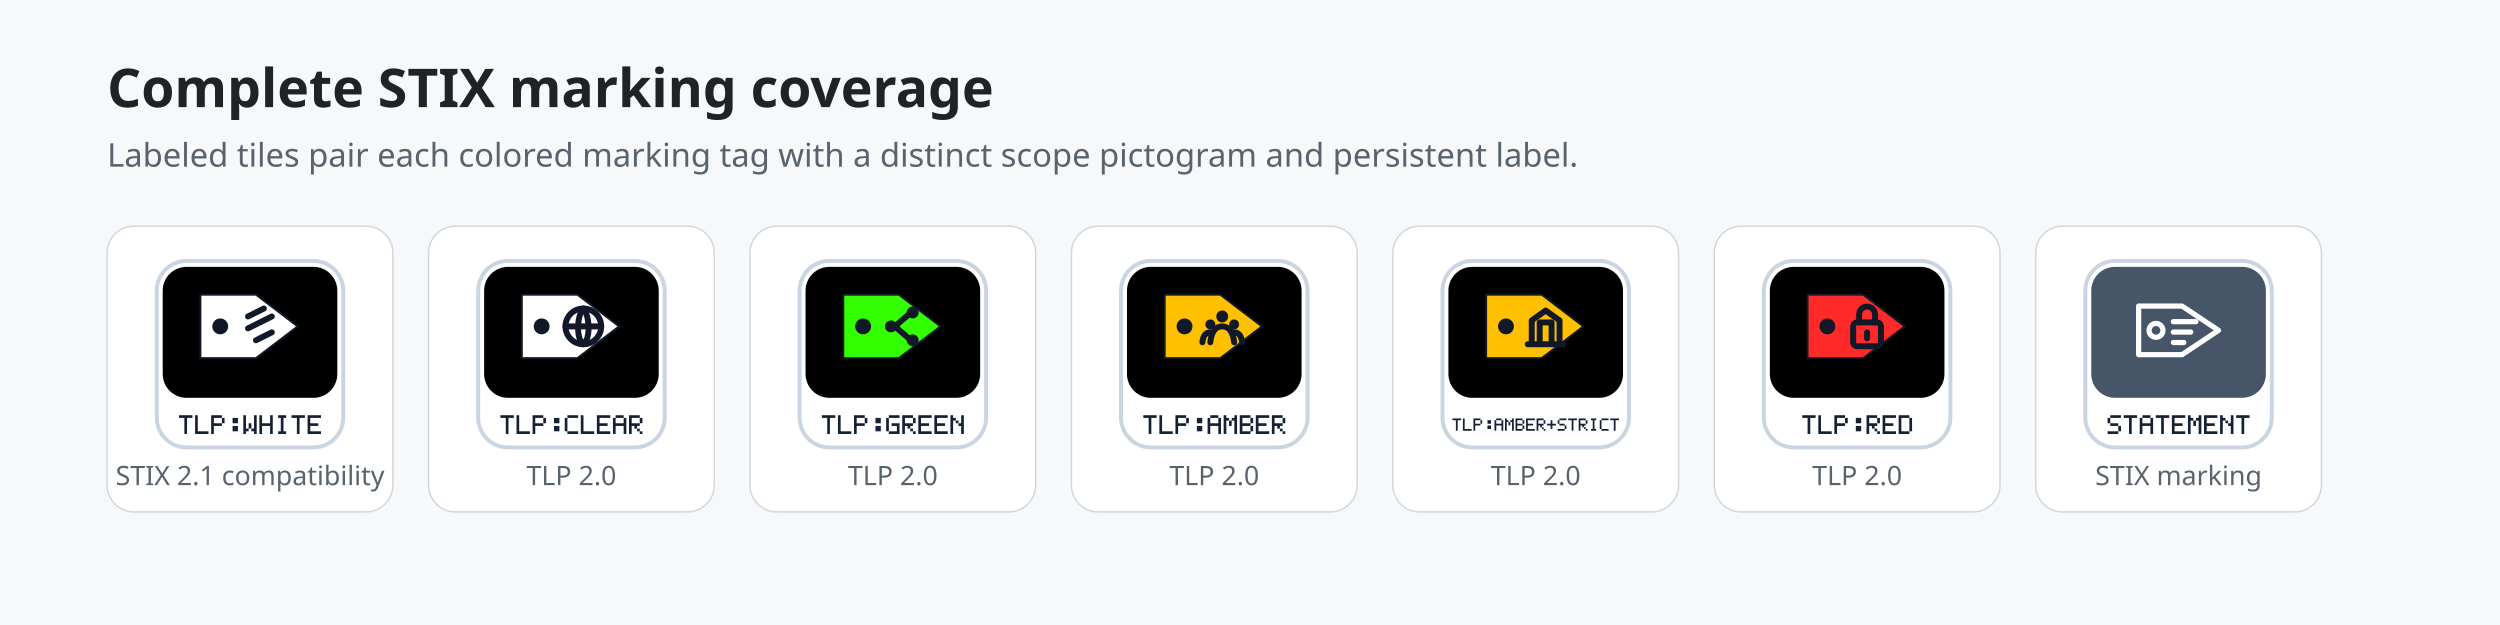
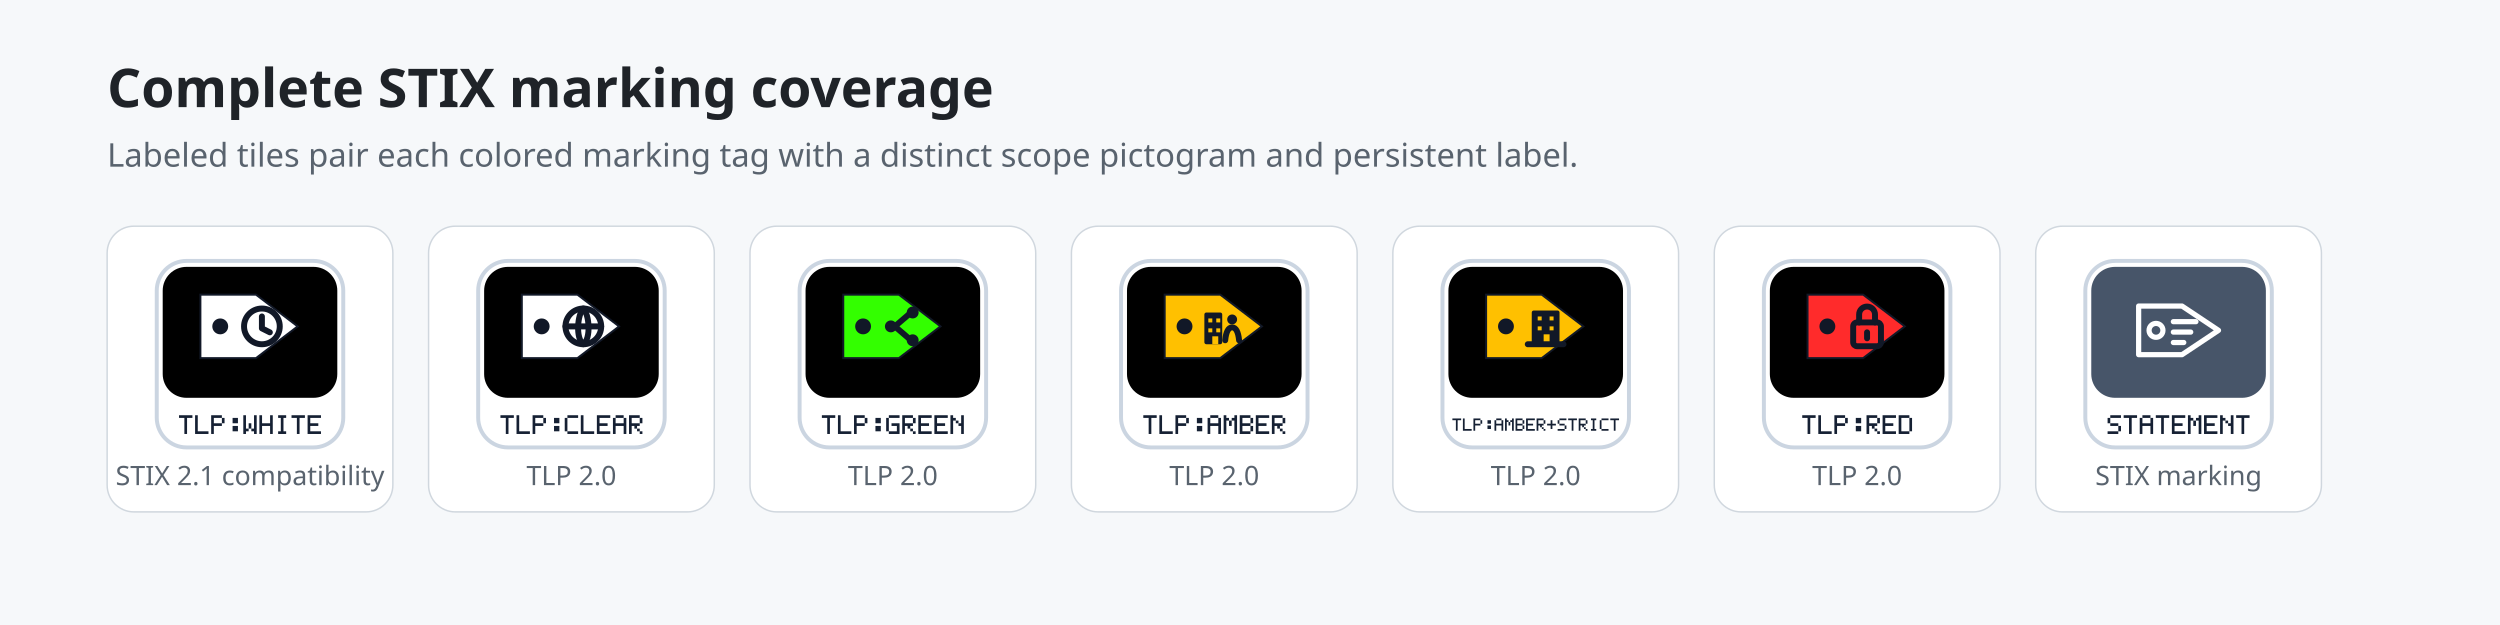
<svg xmlns="http://www.w3.org/2000/svg" width="1680" height="420" viewBox="0 0 1680 420">
  <rect width="1680" height="420" fill="#f6f8fa" />
  <text x="72" y="72" fill="#1f2328" font-family="system-ui, sans-serif" font-size="36" font-weight="700">
    Complete STIX marking coverage
  </text>
  <text x="72" y="112" fill="#59636e" font-family="system-ui, sans-serif" font-size="22">
    Labeled tiles pair each colored marking tag with a distinct scope pictogram and persistent label.
  </text>
  <g transform="translate(72 152)">
    <g transform="translate(0 0)">
      <rect width="192" height="192" rx="18" fill="#fff" stroke="#d0d7de" />
      <svg x="32" y="22" width="128" height="128" viewBox="0 0 96 96">
        <rect x="1" y="1" width="94" height="94" rx="15" fill="#FFFFFF" stroke="#CBD5E1" stroke-width="2" />
        <rect x="4" y="4" width="88" height="66" rx="12" fill="#000000" />
        <g transform="translate(16 2)">
          <path d="M7 16h28l21 16-21 16H7z" fill="#FFFFFF" stroke="#111827" />
          <circle cx="17" cy="32" r="4" fill="#111827" stroke="none" />
          <g fill="none" stroke="#111827" stroke-width="3" stroke-linecap="round" stroke-linejoin="round">
-             <path d="m31 27 8-4M31 33l12-6M35 39l8-4" />
+             <circle cx="38" cy="32" r="9" />
+             <path d="M38 27v6l4 2" />
          </g>
        </g>
        <path data-label="TLP:WHITE" fill="#152033" stroke="none" d="M12.225 78.775h1.350v1.350h-1.350zM13.575 78.775h1.350v1.350h-1.350zM14.925 78.775h1.350v1.350h-1.350zM16.275 78.775h1.350v1.350h-1.350zM17.625 78.775h1.350v1.350h-1.350zM14.925 80.125h1.350v1.350h-1.350zM14.925 81.475h1.350v1.350h-1.350zM14.925 82.825h1.350v1.350h-1.350zM14.925 84.175h1.350v1.350h-1.350zM14.925 85.525h1.350v1.350h-1.350zM14.925 86.875h1.350v1.350h-1.350zM20.325 78.775h1.350v1.350h-1.350zM20.325 80.125h1.350v1.350h-1.350zM20.325 81.475h1.350v1.350h-1.350zM20.325 82.825h1.350v1.350h-1.350zM20.325 84.175h1.350v1.350h-1.350zM20.325 85.525h1.350v1.350h-1.350zM20.325 86.875h1.350v1.350h-1.350zM21.675 86.875h1.350v1.350h-1.350zM23.025 86.875h1.350v1.350h-1.350zM24.375 86.875h1.350v1.350h-1.350zM25.725 86.875h1.350v1.350h-1.350zM28.425 78.775h1.350v1.350h-1.350zM29.775 78.775h1.350v1.350h-1.350zM31.125 78.775h1.350v1.350h-1.350zM32.475 78.775h1.350v1.350h-1.350zM28.425 80.125h1.350v1.350h-1.350zM33.825 80.125h1.350v1.350h-1.350zM28.425 81.475h1.350v1.350h-1.350zM33.825 81.475h1.350v1.350h-1.350zM28.425 82.825h1.350v1.350h-1.350zM29.775 82.825h1.350v1.350h-1.350zM31.125 82.825h1.350v1.350h-1.350zM32.475 82.825h1.350v1.350h-1.350zM28.425 84.175h1.350v1.350h-1.350zM28.425 85.525h1.350v1.350h-1.350zM28.425 86.875h1.350v1.350h-1.350zM39.225 80.125h1.350v1.350h-1.350zM40.575 80.125h1.350v1.350h-1.350zM39.225 81.475h1.350v1.350h-1.350zM40.575 81.475h1.350v1.350h-1.350zM39.225 84.175h1.350v1.350h-1.350zM40.575 84.175h1.350v1.350h-1.350zM39.225 85.525h1.350v1.350h-1.350zM40.575 85.525h1.350v1.350h-1.350zM44.625 78.775h1.350v1.350h-1.350zM50.025 78.775h1.350v1.350h-1.350zM44.625 80.125h1.350v1.350h-1.350zM50.025 80.125h1.350v1.350h-1.350zM44.625 81.475h1.350v1.350h-1.350zM50.025 81.475h1.350v1.350h-1.350zM44.625 82.825h1.350v1.350h-1.350zM47.325 82.825h1.350v1.350h-1.350zM50.025 82.825h1.350v1.350h-1.350zM44.625 84.175h1.350v1.350h-1.350zM47.325 84.175h1.350v1.350h-1.350zM50.025 84.175h1.350v1.350h-1.350zM44.625 85.525h1.350v1.350h-1.350zM45.975 85.525h1.350v1.350h-1.350zM48.675 85.525h1.350v1.350h-1.350zM50.025 85.525h1.350v1.350h-1.350zM44.625 86.875h1.350v1.350h-1.350zM50.025 86.875h1.350v1.350h-1.350zM52.725 78.775h1.350v1.350h-1.350zM58.125 78.775h1.350v1.350h-1.350zM52.725 80.125h1.350v1.350h-1.350zM58.125 80.125h1.350v1.350h-1.350zM52.725 81.475h1.350v1.350h-1.350zM58.125 81.475h1.350v1.350h-1.350zM52.725 82.825h1.350v1.350h-1.350zM54.075 82.825h1.350v1.350h-1.350zM55.425 82.825h1.350v1.350h-1.350zM56.775 82.825h1.350v1.350h-1.350zM58.125 82.825h1.350v1.350h-1.350zM52.725 84.175h1.350v1.350h-1.350zM58.125 84.175h1.350v1.350h-1.350zM52.725 85.525h1.350v1.350h-1.350zM58.125 85.525h1.350v1.350h-1.350zM52.725 86.875h1.350v1.350h-1.350zM58.125 86.875h1.350v1.350h-1.350zM62.175 78.775h1.350v1.350h-1.350zM63.525 78.775h1.350v1.350h-1.350zM64.875 78.775h1.350v1.350h-1.350zM63.525 80.125h1.350v1.350h-1.350zM63.525 81.475h1.350v1.350h-1.350zM63.525 82.825h1.350v1.350h-1.350zM63.525 84.175h1.350v1.350h-1.350zM63.525 85.525h1.350v1.350h-1.350zM62.175 86.875h1.350v1.350h-1.350zM63.525 86.875h1.350v1.350h-1.350zM64.875 86.875h1.350v1.350h-1.350zM68.925 78.775h1.350v1.350h-1.350zM70.275 78.775h1.350v1.350h-1.350zM71.625 78.775h1.350v1.350h-1.350zM72.975 78.775h1.350v1.350h-1.350zM74.325 78.775h1.350v1.350h-1.350zM71.625 80.125h1.350v1.350h-1.350zM71.625 81.475h1.350v1.350h-1.350zM71.625 82.825h1.350v1.350h-1.350zM71.625 84.175h1.350v1.350h-1.350zM71.625 85.525h1.350v1.350h-1.350zM71.625 86.875h1.350v1.350h-1.350zM77.025 78.775h1.350v1.350h-1.350zM78.375 78.775h1.350v1.350h-1.350zM79.725 78.775h1.350v1.350h-1.350zM81.075 78.775h1.350v1.350h-1.350zM82.425 78.775h1.350v1.350h-1.350zM77.025 80.125h1.350v1.350h-1.350zM77.025 81.475h1.350v1.350h-1.350zM77.025 82.825h1.350v1.350h-1.350zM78.375 82.825h1.350v1.350h-1.350zM79.725 82.825h1.350v1.350h-1.350zM81.075 82.825h1.350v1.350h-1.350zM77.025 84.175h1.350v1.350h-1.350zM77.025 85.525h1.350v1.350h-1.350zM77.025 86.875h1.350v1.350h-1.350zM78.375 86.875h1.350v1.350h-1.350zM79.725 86.875h1.350v1.350h-1.350zM81.075 86.875h1.350v1.350h-1.350zM82.425 86.875h1.350v1.350h-1.350z" />
      </svg>
      <text x="96" y="174" text-anchor="middle" fill="#59636e" font-family="system-ui, sans-serif" font-size="18">STIX 2.1 compatibility</text>
    </g>
    <g transform="translate(216 0)">
      <rect width="192" height="192" rx="18" fill="#fff" stroke="#d0d7de" />
      <svg x="32" y="22" width="128" height="128" viewBox="0 0 96 96">
        <rect x="1" y="1" width="94" height="94" rx="15" fill="#FFFFFF" stroke="#CBD5E1" stroke-width="2" />
        <rect x="4" y="4" width="88" height="66" rx="12" fill="#000000" />
        <g transform="translate(16 2)">
          <path d="M7 16h28l21 16-21 16H7z" fill="#FFFFFF" stroke="#111827" />
          <circle cx="17" cy="32" r="4" fill="#111827" stroke="none" />
          <g fill="none" stroke="#111827" stroke-width="3" stroke-linecap="round" stroke-linejoin="round">
            <circle cx="38" cy="32" r="9" />
            <path d="M29 32h18M38 23c3 3 4 15 0 18M38 23c-3 3-4 15 0 18" />
          </g>
        </g>
        <path data-label="TLP:CLEAR" fill="#152033" stroke="none" d="M12.225 78.775h1.350v1.350h-1.350zM13.575 78.775h1.350v1.350h-1.350zM14.925 78.775h1.350v1.350h-1.350zM16.275 78.775h1.350v1.350h-1.350zM17.625 78.775h1.350v1.350h-1.350zM14.925 80.125h1.350v1.350h-1.350zM14.925 81.475h1.350v1.350h-1.350zM14.925 82.825h1.350v1.350h-1.350zM14.925 84.175h1.350v1.350h-1.350zM14.925 85.525h1.350v1.350h-1.350zM14.925 86.875h1.350v1.350h-1.350zM20.325 78.775h1.350v1.350h-1.350zM20.325 80.125h1.350v1.350h-1.350zM20.325 81.475h1.350v1.350h-1.350zM20.325 82.825h1.350v1.350h-1.350zM20.325 84.175h1.350v1.350h-1.350zM20.325 85.525h1.350v1.350h-1.350zM20.325 86.875h1.350v1.350h-1.350zM21.675 86.875h1.350v1.350h-1.350zM23.025 86.875h1.350v1.350h-1.350zM24.375 86.875h1.350v1.350h-1.350zM25.725 86.875h1.350v1.350h-1.350zM28.425 78.775h1.350v1.350h-1.350zM29.775 78.775h1.350v1.350h-1.350zM31.125 78.775h1.350v1.350h-1.350zM32.475 78.775h1.350v1.350h-1.350zM28.425 80.125h1.350v1.350h-1.350zM33.825 80.125h1.350v1.350h-1.350zM28.425 81.475h1.350v1.350h-1.350zM33.825 81.475h1.350v1.350h-1.350zM28.425 82.825h1.350v1.350h-1.350zM29.775 82.825h1.350v1.350h-1.350zM31.125 82.825h1.350v1.350h-1.350zM32.475 82.825h1.350v1.350h-1.350zM28.425 84.175h1.350v1.350h-1.350zM28.425 85.525h1.350v1.350h-1.350zM28.425 86.875h1.350v1.350h-1.350zM39.225 80.125h1.350v1.350h-1.350zM40.575 80.125h1.350v1.350h-1.350zM39.225 81.475h1.350v1.350h-1.350zM40.575 81.475h1.350v1.350h-1.350zM39.225 84.175h1.350v1.350h-1.350zM40.575 84.175h1.350v1.350h-1.350zM39.225 85.525h1.350v1.350h-1.350zM40.575 85.525h1.350v1.350h-1.350zM45.975 78.775h1.350v1.350h-1.350zM47.325 78.775h1.350v1.350h-1.350zM48.675 78.775h1.350v1.350h-1.350zM50.025 78.775h1.350v1.350h-1.350zM44.625 80.125h1.350v1.350h-1.350zM44.625 81.475h1.350v1.350h-1.350zM44.625 82.825h1.350v1.350h-1.350zM44.625 84.175h1.350v1.350h-1.350zM44.625 85.525h1.350v1.350h-1.350zM45.975 86.875h1.350v1.350h-1.350zM47.325 86.875h1.350v1.350h-1.350zM48.675 86.875h1.350v1.350h-1.350zM50.025 86.875h1.350v1.350h-1.350zM52.725 78.775h1.350v1.350h-1.350zM52.725 80.125h1.350v1.350h-1.350zM52.725 81.475h1.350v1.350h-1.350zM52.725 82.825h1.350v1.350h-1.350zM52.725 84.175h1.350v1.350h-1.350zM52.725 85.525h1.350v1.350h-1.350zM52.725 86.875h1.350v1.350h-1.350zM54.075 86.875h1.350v1.350h-1.350zM55.425 86.875h1.350v1.350h-1.350zM56.775 86.875h1.350v1.350h-1.350zM58.125 86.875h1.350v1.350h-1.350zM60.825 78.775h1.350v1.350h-1.350zM62.175 78.775h1.350v1.350h-1.350zM63.525 78.775h1.350v1.350h-1.350zM64.875 78.775h1.350v1.350h-1.350zM66.225 78.775h1.350v1.350h-1.350zM60.825 80.125h1.350v1.350h-1.350zM60.825 81.475h1.350v1.350h-1.350zM60.825 82.825h1.350v1.350h-1.350zM62.175 82.825h1.350v1.350h-1.350zM63.525 82.825h1.350v1.350h-1.350zM64.875 82.825h1.350v1.350h-1.350zM60.825 84.175h1.350v1.350h-1.350zM60.825 85.525h1.350v1.350h-1.350zM60.825 86.875h1.350v1.350h-1.350zM62.175 86.875h1.350v1.350h-1.350zM63.525 86.875h1.350v1.350h-1.350zM64.875 86.875h1.350v1.350h-1.350zM66.225 86.875h1.350v1.350h-1.350zM70.275 78.775h1.350v1.350h-1.350zM71.625 78.775h1.350v1.350h-1.350zM72.975 78.775h1.350v1.350h-1.350zM68.925 80.125h1.350v1.350h-1.350zM74.325 80.125h1.350v1.350h-1.350zM68.925 81.475h1.350v1.350h-1.350zM74.325 81.475h1.350v1.350h-1.350zM68.925 82.825h1.350v1.350h-1.350zM70.275 82.825h1.350v1.350h-1.350zM71.625 82.825h1.350v1.350h-1.350zM72.975 82.825h1.350v1.350h-1.350zM74.325 82.825h1.350v1.350h-1.350zM68.925 84.175h1.350v1.350h-1.350zM74.325 84.175h1.350v1.350h-1.350zM68.925 85.525h1.350v1.350h-1.350zM74.325 85.525h1.350v1.350h-1.350zM68.925 86.875h1.350v1.350h-1.350zM74.325 86.875h1.350v1.350h-1.350zM77.025 78.775h1.350v1.350h-1.350zM78.375 78.775h1.350v1.350h-1.350zM79.725 78.775h1.350v1.350h-1.350zM81.075 78.775h1.350v1.350h-1.350zM77.025 80.125h1.350v1.350h-1.350zM82.425 80.125h1.350v1.350h-1.350zM77.025 81.475h1.350v1.350h-1.350zM82.425 81.475h1.350v1.350h-1.350zM77.025 82.825h1.350v1.350h-1.350zM78.375 82.825h1.350v1.350h-1.350zM79.725 82.825h1.350v1.350h-1.350zM81.075 82.825h1.350v1.350h-1.350zM77.025 84.175h1.350v1.350h-1.350zM79.725 84.175h1.350v1.350h-1.350zM77.025 85.525h1.350v1.350h-1.350zM81.075 85.525h1.350v1.350h-1.350zM77.025 86.875h1.350v1.350h-1.350zM82.425 86.875h1.350v1.350h-1.350z" />
      </svg>
      <text x="96" y="174" text-anchor="middle" fill="#59636e" font-family="system-ui, sans-serif" font-size="18">TLP 2.0</text>
    </g>
    <g transform="translate(432 0)">
      <rect width="192" height="192" rx="18" fill="#fff" stroke="#d0d7de" />
      <svg x="32" y="22" width="128" height="128" viewBox="0 0 96 96">
        <rect x="1" y="1" width="94" height="94" rx="15" fill="#FFFFFF" stroke="#CBD5E1" stroke-width="2" />
        <rect x="4" y="4" width="88" height="66" rx="12" fill="#000000" />
        <g transform="translate(16 2)">
          <path d="M7 16h28l21 16-21 16H7z" fill="#33FF00" stroke="#111827" />
          <circle cx="17" cy="32" r="4" fill="#111827" stroke="none" />
          <g fill="none" stroke="#111827" stroke-width="3" stroke-linecap="round" stroke-linejoin="round">
            <path d="m33 32 7-6M33 32l7 6" />
            <circle cx="31" cy="32" r="3" fill="#111827" stroke="none" />
            <circle cx="42" cy="25" r="3" fill="#111827" stroke="none" />
            <circle cx="42" cy="39" r="3" fill="#111827" stroke="none" />
          </g>
        </g>
        <path data-label="TLP:GREEN" fill="#152033" stroke="none" d="M12.225 78.775h1.350v1.350h-1.350zM13.575 78.775h1.350v1.350h-1.350zM14.925 78.775h1.350v1.350h-1.350zM16.275 78.775h1.350v1.350h-1.350zM17.625 78.775h1.350v1.350h-1.350zM14.925 80.125h1.350v1.350h-1.350zM14.925 81.475h1.350v1.350h-1.350zM14.925 82.825h1.350v1.350h-1.350zM14.925 84.175h1.350v1.350h-1.350zM14.925 85.525h1.350v1.350h-1.350zM14.925 86.875h1.350v1.350h-1.350zM20.325 78.775h1.350v1.350h-1.350zM20.325 80.125h1.350v1.350h-1.350zM20.325 81.475h1.350v1.350h-1.350zM20.325 82.825h1.350v1.350h-1.350zM20.325 84.175h1.350v1.350h-1.350zM20.325 85.525h1.350v1.350h-1.350zM20.325 86.875h1.350v1.350h-1.350zM21.675 86.875h1.350v1.350h-1.350zM23.025 86.875h1.350v1.350h-1.350zM24.375 86.875h1.350v1.350h-1.350zM25.725 86.875h1.350v1.350h-1.350zM28.425 78.775h1.350v1.350h-1.350zM29.775 78.775h1.350v1.350h-1.350zM31.125 78.775h1.350v1.350h-1.350zM32.475 78.775h1.350v1.350h-1.350zM28.425 80.125h1.350v1.350h-1.350zM33.825 80.125h1.350v1.350h-1.350zM28.425 81.475h1.350v1.350h-1.350zM33.825 81.475h1.350v1.350h-1.350zM28.425 82.825h1.350v1.350h-1.350zM29.775 82.825h1.350v1.350h-1.350zM31.125 82.825h1.350v1.350h-1.350zM32.475 82.825h1.350v1.350h-1.350zM28.425 84.175h1.350v1.350h-1.350zM28.425 85.525h1.350v1.350h-1.350zM28.425 86.875h1.350v1.350h-1.350zM39.225 80.125h1.350v1.350h-1.350zM40.575 80.125h1.350v1.350h-1.350zM39.225 81.475h1.350v1.350h-1.350zM40.575 81.475h1.350v1.350h-1.350zM39.225 84.175h1.350v1.350h-1.350zM40.575 84.175h1.350v1.350h-1.350zM39.225 85.525h1.350v1.350h-1.350zM40.575 85.525h1.350v1.350h-1.350zM45.975 78.775h1.350v1.350h-1.350zM47.325 78.775h1.350v1.350h-1.350zM48.675 78.775h1.350v1.350h-1.350zM50.025 78.775h1.350v1.350h-1.350zM44.625 80.125h1.350v1.350h-1.350zM44.625 81.475h1.350v1.350h-1.350zM44.625 82.825h1.350v1.350h-1.350zM47.325 82.825h1.350v1.350h-1.350zM48.675 82.825h1.350v1.350h-1.350zM50.025 82.825h1.350v1.350h-1.350zM44.625 84.175h1.350v1.350h-1.350zM50.025 84.175h1.350v1.350h-1.350zM44.625 85.525h1.350v1.350h-1.350zM50.025 85.525h1.350v1.350h-1.350zM45.975 86.875h1.350v1.350h-1.350zM47.325 86.875h1.350v1.350h-1.350zM48.675 86.875h1.350v1.350h-1.350zM50.025 86.875h1.350v1.350h-1.350zM52.725 78.775h1.350v1.350h-1.350zM54.075 78.775h1.350v1.350h-1.350zM55.425 78.775h1.350v1.350h-1.350zM56.775 78.775h1.350v1.350h-1.350zM52.725 80.125h1.350v1.350h-1.350zM58.125 80.125h1.350v1.350h-1.350zM52.725 81.475h1.350v1.350h-1.350zM58.125 81.475h1.350v1.350h-1.350zM52.725 82.825h1.350v1.350h-1.350zM54.075 82.825h1.350v1.350h-1.350zM55.425 82.825h1.350v1.350h-1.350zM56.775 82.825h1.350v1.350h-1.350zM52.725 84.175h1.350v1.350h-1.350zM55.425 84.175h1.350v1.350h-1.350zM52.725 85.525h1.350v1.350h-1.350zM56.775 85.525h1.350v1.350h-1.350zM52.725 86.875h1.350v1.350h-1.350zM58.125 86.875h1.350v1.350h-1.350zM60.825 78.775h1.350v1.350h-1.350zM62.175 78.775h1.350v1.350h-1.350zM63.525 78.775h1.350v1.350h-1.350zM64.875 78.775h1.350v1.350h-1.350zM66.225 78.775h1.350v1.350h-1.350zM60.825 80.125h1.350v1.350h-1.350zM60.825 81.475h1.350v1.350h-1.350zM60.825 82.825h1.350v1.350h-1.350zM62.175 82.825h1.350v1.350h-1.350zM63.525 82.825h1.350v1.350h-1.350zM64.875 82.825h1.350v1.350h-1.350zM60.825 84.175h1.350v1.350h-1.350zM60.825 85.525h1.350v1.350h-1.350zM60.825 86.875h1.350v1.350h-1.350zM62.175 86.875h1.350v1.350h-1.350zM63.525 86.875h1.350v1.350h-1.350zM64.875 86.875h1.350v1.350h-1.350zM66.225 86.875h1.350v1.350h-1.350zM68.925 78.775h1.350v1.350h-1.350zM70.275 78.775h1.350v1.350h-1.350zM71.625 78.775h1.350v1.350h-1.350zM72.975 78.775h1.350v1.350h-1.350zM74.325 78.775h1.350v1.350h-1.350zM68.925 80.125h1.350v1.350h-1.350zM68.925 81.475h1.350v1.350h-1.350zM68.925 82.825h1.350v1.350h-1.350zM70.275 82.825h1.350v1.350h-1.350zM71.625 82.825h1.350v1.350h-1.350zM72.975 82.825h1.350v1.350h-1.350zM68.925 84.175h1.350v1.350h-1.350zM68.925 85.525h1.350v1.350h-1.350zM68.925 86.875h1.350v1.350h-1.350zM70.275 86.875h1.350v1.350h-1.350zM71.625 86.875h1.350v1.350h-1.350zM72.975 86.875h1.350v1.350h-1.350zM74.325 86.875h1.350v1.350h-1.350zM77.025 78.775h1.350v1.350h-1.350zM82.425 78.775h1.350v1.350h-1.350zM77.025 80.125h1.350v1.350h-1.350zM78.375 80.125h1.350v1.350h-1.350zM82.425 80.125h1.350v1.350h-1.350zM77.025 81.475h1.350v1.350h-1.350zM79.725 81.475h1.350v1.350h-1.350zM82.425 81.475h1.350v1.350h-1.350zM77.025 82.825h1.350v1.350h-1.350zM81.075 82.825h1.350v1.350h-1.350zM82.425 82.825h1.350v1.350h-1.350zM77.025 84.175h1.350v1.350h-1.350zM82.425 84.175h1.350v1.350h-1.350zM77.025 85.525h1.350v1.350h-1.350zM82.425 85.525h1.350v1.350h-1.350zM77.025 86.875h1.350v1.350h-1.350zM82.425 86.875h1.350v1.350h-1.350z" />
      </svg>
      <text x="96" y="174" text-anchor="middle" fill="#59636e" font-family="system-ui, sans-serif" font-size="18">TLP 2.0</text>
    </g>
    <g transform="translate(648 0)">
      <rect width="192" height="192" rx="18" fill="#fff" stroke="#d0d7de" />
      <svg x="32" y="22" width="128" height="128" viewBox="0 0 96 96">
        <rect x="1" y="1" width="94" height="94" rx="15" fill="#FFFFFF" stroke="#CBD5E1" stroke-width="2" />
        <rect x="4" y="4" width="88" height="66" rx="12" fill="#000000" />
        <g transform="translate(16 2)">
          <path d="M7 16h28l21 16-21 16H7z" fill="#FFC000" stroke="#111827" />
          <circle cx="17" cy="32" r="4" fill="#111827" stroke="none" />
          <g fill="none" stroke="#111827" stroke-width="3" stroke-linecap="round" stroke-linejoin="round">
-             <circle cx="36" cy="27" r="3" fill="#111827" stroke="none" />
-             <circle cx="30" cy="31" r="2.5" fill="#111827" stroke="none" />
-             <circle cx="42" cy="31" r="2.5" fill="#111827" stroke="none" />
-             <path d="M30 40c.5-5 2.5-8 6-8s5.5 3 6 8M26 40c.3-3 1.5-5 4-5M46 40c-.3-3-1.5-5-4-5" />
+             <rect x="27" y="25" width="9" height="16" rx="1" fill="#111827" stroke="none" />
+             <rect x="29" y="28" width="2" height="2" fill="#FFC000" stroke="none" />
+             <rect x="33" y="28" width="2" height="2" fill="#FFC000" stroke="none" />
+             <rect x="29" y="33" width="2" height="2" fill="#FFC000" stroke="none" />
+             <rect x="33" y="33" width="2" height="2" fill="#FFC000" stroke="none" />
+             <rect x="31" y="37" width="3" height="4" fill="#FFC000" stroke="none" />
+             <circle cx="41" cy="28.5" r="2.5" fill="#111827" stroke="none" />
+             <path d="M37.5 39c.4-4.2 1.6-6.5 3.5-6.5s3.1 2.3 3.5 6.5" />
          </g>
        </g>
        <path data-label="TLP:AMBER" fill="#152033" stroke="none" d="M12.225 78.775h1.350v1.350h-1.350zM13.575 78.775h1.350v1.350h-1.350zM14.925 78.775h1.350v1.350h-1.350zM16.275 78.775h1.350v1.350h-1.350zM17.625 78.775h1.350v1.350h-1.350zM14.925 80.125h1.350v1.350h-1.350zM14.925 81.475h1.350v1.350h-1.350zM14.925 82.825h1.350v1.350h-1.350zM14.925 84.175h1.350v1.350h-1.350zM14.925 85.525h1.350v1.350h-1.350zM14.925 86.875h1.350v1.350h-1.350zM20.325 78.775h1.350v1.350h-1.350zM20.325 80.125h1.350v1.350h-1.350zM20.325 81.475h1.350v1.350h-1.350zM20.325 82.825h1.350v1.350h-1.350zM20.325 84.175h1.350v1.350h-1.350zM20.325 85.525h1.350v1.350h-1.350zM20.325 86.875h1.350v1.350h-1.350zM21.675 86.875h1.350v1.350h-1.350zM23.025 86.875h1.350v1.350h-1.350zM24.375 86.875h1.350v1.350h-1.350zM25.725 86.875h1.350v1.350h-1.350zM28.425 78.775h1.350v1.350h-1.350zM29.775 78.775h1.350v1.350h-1.350zM31.125 78.775h1.350v1.350h-1.350zM32.475 78.775h1.350v1.350h-1.350zM28.425 80.125h1.350v1.350h-1.350zM33.825 80.125h1.350v1.350h-1.350zM28.425 81.475h1.350v1.350h-1.350zM33.825 81.475h1.350v1.350h-1.350zM28.425 82.825h1.350v1.350h-1.350zM29.775 82.825h1.350v1.350h-1.350zM31.125 82.825h1.350v1.350h-1.350zM32.475 82.825h1.350v1.350h-1.350zM28.425 84.175h1.350v1.350h-1.350zM28.425 85.525h1.350v1.350h-1.350zM28.425 86.875h1.350v1.350h-1.350zM39.225 80.125h1.350v1.350h-1.350zM40.575 80.125h1.350v1.350h-1.350zM39.225 81.475h1.350v1.350h-1.350zM40.575 81.475h1.350v1.350h-1.350zM39.225 84.175h1.350v1.350h-1.350zM40.575 84.175h1.350v1.350h-1.350zM39.225 85.525h1.350v1.350h-1.350zM40.575 85.525h1.350v1.350h-1.350zM45.975 78.775h1.350v1.350h-1.350zM47.325 78.775h1.350v1.350h-1.350zM48.675 78.775h1.350v1.350h-1.350zM44.625 80.125h1.350v1.350h-1.350zM50.025 80.125h1.350v1.350h-1.350zM44.625 81.475h1.350v1.350h-1.350zM50.025 81.475h1.350v1.350h-1.350zM44.625 82.825h1.350v1.350h-1.350zM45.975 82.825h1.350v1.350h-1.350zM47.325 82.825h1.350v1.350h-1.350zM48.675 82.825h1.350v1.350h-1.350zM50.025 82.825h1.350v1.350h-1.350zM44.625 84.175h1.350v1.350h-1.350zM50.025 84.175h1.350v1.350h-1.350zM44.625 85.525h1.350v1.350h-1.350zM50.025 85.525h1.350v1.350h-1.350zM44.625 86.875h1.350v1.350h-1.350zM50.025 86.875h1.350v1.350h-1.350zM52.725 78.775h1.350v1.350h-1.350zM58.125 78.775h1.350v1.350h-1.350zM52.725 80.125h1.350v1.350h-1.350zM54.075 80.125h1.350v1.350h-1.350zM56.775 80.125h1.350v1.350h-1.350zM58.125 80.125h1.350v1.350h-1.350zM52.725 81.475h1.350v1.350h-1.350zM55.425 81.475h1.350v1.350h-1.350zM58.125 81.475h1.350v1.350h-1.350zM52.725 82.825h1.350v1.350h-1.350zM55.425 82.825h1.350v1.350h-1.350zM58.125 82.825h1.350v1.350h-1.350zM52.725 84.175h1.350v1.350h-1.350zM58.125 84.175h1.350v1.350h-1.350zM52.725 85.525h1.350v1.350h-1.350zM58.125 85.525h1.350v1.350h-1.350zM52.725 86.875h1.350v1.350h-1.350zM58.125 86.875h1.350v1.350h-1.350zM60.825 78.775h1.350v1.350h-1.350zM62.175 78.775h1.350v1.350h-1.350zM63.525 78.775h1.350v1.350h-1.350zM64.875 78.775h1.350v1.350h-1.350zM60.825 80.125h1.350v1.350h-1.350zM66.225 80.125h1.350v1.350h-1.350zM60.825 81.475h1.350v1.350h-1.350zM66.225 81.475h1.350v1.350h-1.350zM60.825 82.825h1.350v1.350h-1.350zM62.175 82.825h1.350v1.350h-1.350zM63.525 82.825h1.350v1.350h-1.350zM64.875 82.825h1.350v1.350h-1.350zM60.825 84.175h1.350v1.350h-1.350zM66.225 84.175h1.350v1.350h-1.350zM60.825 85.525h1.350v1.350h-1.350zM66.225 85.525h1.350v1.350h-1.350zM60.825 86.875h1.350v1.350h-1.350zM62.175 86.875h1.350v1.350h-1.350zM63.525 86.875h1.350v1.350h-1.350zM64.875 86.875h1.350v1.350h-1.350zM68.925 78.775h1.350v1.350h-1.350zM70.275 78.775h1.350v1.350h-1.350zM71.625 78.775h1.350v1.350h-1.350zM72.975 78.775h1.350v1.350h-1.350zM74.325 78.775h1.350v1.350h-1.350zM68.925 80.125h1.350v1.350h-1.350zM68.925 81.475h1.350v1.350h-1.350zM68.925 82.825h1.350v1.350h-1.350zM70.275 82.825h1.350v1.350h-1.350zM71.625 82.825h1.350v1.350h-1.350zM72.975 82.825h1.350v1.350h-1.350zM68.925 84.175h1.350v1.350h-1.350zM68.925 85.525h1.350v1.350h-1.350zM68.925 86.875h1.350v1.350h-1.350zM70.275 86.875h1.350v1.350h-1.350zM71.625 86.875h1.350v1.350h-1.350zM72.975 86.875h1.350v1.350h-1.350zM74.325 86.875h1.350v1.350h-1.350zM77.025 78.775h1.350v1.350h-1.350zM78.375 78.775h1.350v1.350h-1.350zM79.725 78.775h1.350v1.350h-1.350zM81.075 78.775h1.350v1.350h-1.350zM77.025 80.125h1.350v1.350h-1.350zM82.425 80.125h1.350v1.350h-1.350zM77.025 81.475h1.350v1.350h-1.350zM82.425 81.475h1.350v1.350h-1.350zM77.025 82.825h1.350v1.350h-1.350zM78.375 82.825h1.350v1.350h-1.350zM79.725 82.825h1.350v1.350h-1.350zM81.075 82.825h1.350v1.350h-1.350zM77.025 84.175h1.350v1.350h-1.350zM79.725 84.175h1.350v1.350h-1.350zM77.025 85.525h1.350v1.350h-1.350zM81.075 85.525h1.350v1.350h-1.350zM77.025 86.875h1.350v1.350h-1.350zM82.425 86.875h1.350v1.350h-1.350z" />
      </svg>
      <text x="96" y="174" text-anchor="middle" fill="#59636e" font-family="system-ui, sans-serif" font-size="18">TLP 2.0</text>
    </g>
    <g transform="translate(864 0)">
      <rect width="192" height="192" rx="18" fill="#fff" stroke="#d0d7de" />
      <svg x="32" y="22" width="128" height="128" viewBox="0 0 96 96">
        <rect x="1" y="1" width="94" height="94" rx="15" fill="#FFFFFF" stroke="#CBD5E1" stroke-width="2" />
        <rect x="4" y="4" width="88" height="66" rx="12" fill="#000000" />
        <g transform="translate(16 2)">
          <path d="M7 16h28l21 16-21 16H7z" fill="#FFC000" stroke="#111827" />
          <circle cx="17" cy="32" r="4" fill="#111827" stroke="none" />
          <g fill="none" stroke="#111827" stroke-width="3" stroke-linecap="round" stroke-linejoin="round">
-             <path d="M30 41V29l7-5 7 5v12M34 41V30h6v11M28 41h18" />
+             <rect x="30" y="24" width="14" height="17" rx="1" fill="#111827" stroke="none" />
+             <rect x="33" y="27" width="2" height="2" fill="#FFC000" stroke="none" />
+             <rect x="39" y="27" width="2" height="2" fill="#FFC000" stroke="none" />
+             <rect x="33" y="32" width="2" height="2" fill="#FFC000" stroke="none" />
+             <rect x="39" y="32" width="2" height="2" fill="#FFC000" stroke="none" />
+             <rect x="36" y="36" width="3" height="5" fill="#FFC000" stroke="none" />
+             <path d="M28 41h18" />
          </g>
        </g>
        <path data-label="TLP:AMBER+STRICT" fill="#152033" stroke="none" d="M6.000 80.405h0.884v0.884h-0.884zM6.884 80.405h0.884v0.884h-0.884zM7.768 80.405h0.884v0.884h-0.884zM8.653 80.405h0.884v0.884h-0.884zM9.537 80.405h0.884v0.884h-0.884zM7.768 81.289h0.884v0.884h-0.884zM7.768 82.174h0.884v0.884h-0.884zM7.768 83.058h0.884v0.884h-0.884zM7.768 83.942h0.884v0.884h-0.884zM7.768 84.826h0.884v0.884h-0.884zM7.768 85.711h0.884v0.884h-0.884zM11.305 80.405h0.884v0.884h-0.884zM11.305 81.289h0.884v0.884h-0.884zM11.305 82.174h0.884v0.884h-0.884zM11.305 83.058h0.884v0.884h-0.884zM11.305 83.942h0.884v0.884h-0.884zM11.305 84.826h0.884v0.884h-0.884zM11.305 85.711h0.884v0.884h-0.884zM12.189 85.711h0.884v0.884h-0.884zM13.074 85.711h0.884v0.884h-0.884zM13.958 85.711h0.884v0.884h-0.884zM14.842 85.711h0.884v0.884h-0.884zM16.611 80.405h0.884v0.884h-0.884zM17.495 80.405h0.884v0.884h-0.884zM18.379 80.405h0.884v0.884h-0.884zM19.263 80.405h0.884v0.884h-0.884zM16.611 81.289h0.884v0.884h-0.884zM20.147 81.289h0.884v0.884h-0.884zM16.611 82.174h0.884v0.884h-0.884zM20.147 82.174h0.884v0.884h-0.884zM16.611 83.058h0.884v0.884h-0.884zM17.495 83.058h0.884v0.884h-0.884zM18.379 83.058h0.884v0.884h-0.884zM19.263 83.058h0.884v0.884h-0.884zM16.611 83.942h0.884v0.884h-0.884zM16.611 84.826h0.884v0.884h-0.884zM16.611 85.711h0.884v0.884h-0.884zM23.684 81.289h0.884v0.884h-0.884zM24.568 81.289h0.884v0.884h-0.884zM23.684 82.174h0.884v0.884h-0.884zM24.568 82.174h0.884v0.884h-0.884zM23.684 83.942h0.884v0.884h-0.884zM24.568 83.942h0.884v0.884h-0.884zM23.684 84.826h0.884v0.884h-0.884zM24.568 84.826h0.884v0.884h-0.884zM28.105 80.405h0.884v0.884h-0.884zM28.989 80.405h0.884v0.884h-0.884zM29.874 80.405h0.884v0.884h-0.884zM27.221 81.289h0.884v0.884h-0.884zM30.758 81.289h0.884v0.884h-0.884zM27.221 82.174h0.884v0.884h-0.884zM30.758 82.174h0.884v0.884h-0.884zM27.221 83.058h0.884v0.884h-0.884zM28.105 83.058h0.884v0.884h-0.884zM28.989 83.058h0.884v0.884h-0.884zM29.874 83.058h0.884v0.884h-0.884zM30.758 83.058h0.884v0.884h-0.884zM27.221 83.942h0.884v0.884h-0.884zM30.758 83.942h0.884v0.884h-0.884zM27.221 84.826h0.884v0.884h-0.884zM30.758 84.826h0.884v0.884h-0.884zM27.221 85.711h0.884v0.884h-0.884zM30.758 85.711h0.884v0.884h-0.884zM32.526 80.405h0.884v0.884h-0.884zM36.063 80.405h0.884v0.884h-0.884zM32.526 81.289h0.884v0.884h-0.884zM33.411 81.289h0.884v0.884h-0.884zM35.179 81.289h0.884v0.884h-0.884zM36.063 81.289h0.884v0.884h-0.884zM32.526 82.174h0.884v0.884h-0.884zM34.295 82.174h0.884v0.884h-0.884zM36.063 82.174h0.884v0.884h-0.884zM32.526 83.058h0.884v0.884h-0.884zM34.295 83.058h0.884v0.884h-0.884zM36.063 83.058h0.884v0.884h-0.884zM32.526 83.942h0.884v0.884h-0.884zM36.063 83.942h0.884v0.884h-0.884zM32.526 84.826h0.884v0.884h-0.884zM36.063 84.826h0.884v0.884h-0.884zM32.526 85.711h0.884v0.884h-0.884zM36.063 85.711h0.884v0.884h-0.884zM37.832 80.405h0.884v0.884h-0.884zM38.716 80.405h0.884v0.884h-0.884zM39.600 80.405h0.884v0.884h-0.884zM40.484 80.405h0.884v0.884h-0.884zM37.832 81.289h0.884v0.884h-0.884zM41.368 81.289h0.884v0.884h-0.884zM37.832 82.174h0.884v0.884h-0.884zM41.368 82.174h0.884v0.884h-0.884zM37.832 83.058h0.884v0.884h-0.884zM38.716 83.058h0.884v0.884h-0.884zM39.600 83.058h0.884v0.884h-0.884zM40.484 83.058h0.884v0.884h-0.884zM37.832 83.942h0.884v0.884h-0.884zM41.368 83.942h0.884v0.884h-0.884zM37.832 84.826h0.884v0.884h-0.884zM41.368 84.826h0.884v0.884h-0.884zM37.832 85.711h0.884v0.884h-0.884zM38.716 85.711h0.884v0.884h-0.884zM39.600 85.711h0.884v0.884h-0.884zM40.484 85.711h0.884v0.884h-0.884zM43.137 80.405h0.884v0.884h-0.884zM44.021 80.405h0.884v0.884h-0.884zM44.905 80.405h0.884v0.884h-0.884zM45.789 80.405h0.884v0.884h-0.884zM46.674 80.405h0.884v0.884h-0.884zM43.137 81.289h0.884v0.884h-0.884zM43.137 82.174h0.884v0.884h-0.884zM43.137 83.058h0.884v0.884h-0.884zM44.021 83.058h0.884v0.884h-0.884zM44.905 83.058h0.884v0.884h-0.884zM45.789 83.058h0.884v0.884h-0.884zM43.137 83.942h0.884v0.884h-0.884zM43.137 84.826h0.884v0.884h-0.884zM43.137 85.711h0.884v0.884h-0.884zM44.021 85.711h0.884v0.884h-0.884zM44.905 85.711h0.884v0.884h-0.884zM45.789 85.711h0.884v0.884h-0.884zM46.674 85.711h0.884v0.884h-0.884zM48.442 80.405h0.884v0.884h-0.884zM49.326 80.405h0.884v0.884h-0.884zM50.211 80.405h0.884v0.884h-0.884zM51.095 80.405h0.884v0.884h-0.884zM48.442 81.289h0.884v0.884h-0.884zM51.979 81.289h0.884v0.884h-0.884zM48.442 82.174h0.884v0.884h-0.884zM51.979 82.174h0.884v0.884h-0.884zM48.442 83.058h0.884v0.884h-0.884zM49.326 83.058h0.884v0.884h-0.884zM50.211 83.058h0.884v0.884h-0.884zM51.095 83.058h0.884v0.884h-0.884zM48.442 83.942h0.884v0.884h-0.884zM50.211 83.942h0.884v0.884h-0.884zM48.442 84.826h0.884v0.884h-0.884zM51.095 84.826h0.884v0.884h-0.884zM48.442 85.711h0.884v0.884h-0.884zM51.979 85.711h0.884v0.884h-0.884zM55.516 81.289h0.884v0.884h-0.884zM55.516 82.174h0.884v0.884h-0.884zM53.747 83.058h0.884v0.884h-0.884zM54.632 83.058h0.884v0.884h-0.884zM55.516 83.058h0.884v0.884h-0.884zM56.400 83.058h0.884v0.884h-0.884zM57.284 83.058h0.884v0.884h-0.884zM55.516 83.942h0.884v0.884h-0.884zM55.516 84.826h0.884v0.884h-0.884zM59.937 80.405h0.884v0.884h-0.884zM60.821 80.405h0.884v0.884h-0.884zM61.705 80.405h0.884v0.884h-0.884zM62.589 80.405h0.884v0.884h-0.884zM59.053 81.289h0.884v0.884h-0.884zM59.053 82.174h0.884v0.884h-0.884zM59.937 83.058h0.884v0.884h-0.884zM60.821 83.058h0.884v0.884h-0.884zM61.705 83.058h0.884v0.884h-0.884zM62.589 83.942h0.884v0.884h-0.884zM62.589 84.826h0.884v0.884h-0.884zM59.053 85.711h0.884v0.884h-0.884zM59.937 85.711h0.884v0.884h-0.884zM60.821 85.711h0.884v0.884h-0.884zM61.705 85.711h0.884v0.884h-0.884zM64.358 80.405h0.884v0.884h-0.884zM65.242 80.405h0.884v0.884h-0.884zM66.126 80.405h0.884v0.884h-0.884zM67.011 80.405h0.884v0.884h-0.884zM67.895 80.405h0.884v0.884h-0.884zM66.126 81.289h0.884v0.884h-0.884zM66.126 82.174h0.884v0.884h-0.884zM66.126 83.058h0.884v0.884h-0.884zM66.126 83.942h0.884v0.884h-0.884zM66.126 84.826h0.884v0.884h-0.884zM66.126 85.711h0.884v0.884h-0.884zM69.663 80.405h0.884v0.884h-0.884zM70.547 80.405h0.884v0.884h-0.884zM71.432 80.405h0.884v0.884h-0.884zM72.316 80.405h0.884v0.884h-0.884zM69.663 81.289h0.884v0.884h-0.884zM73.200 81.289h0.884v0.884h-0.884zM69.663 82.174h0.884v0.884h-0.884zM73.200 82.174h0.884v0.884h-0.884zM69.663 83.058h0.884v0.884h-0.884zM70.547 83.058h0.884v0.884h-0.884zM71.432 83.058h0.884v0.884h-0.884zM72.316 83.058h0.884v0.884h-0.884zM69.663 83.942h0.884v0.884h-0.884zM71.432 83.942h0.884v0.884h-0.884zM69.663 84.826h0.884v0.884h-0.884zM72.316 84.826h0.884v0.884h-0.884zM69.663 85.711h0.884v0.884h-0.884zM73.200 85.711h0.884v0.884h-0.884zM75.853 80.405h0.884v0.884h-0.884zM76.737 80.405h0.884v0.884h-0.884zM77.621 80.405h0.884v0.884h-0.884zM76.737 81.289h0.884v0.884h-0.884zM76.737 82.174h0.884v0.884h-0.884zM76.737 83.058h0.884v0.884h-0.884zM76.737 83.942h0.884v0.884h-0.884zM76.737 84.826h0.884v0.884h-0.884zM75.853 85.711h0.884v0.884h-0.884zM76.737 85.711h0.884v0.884h-0.884zM77.621 85.711h0.884v0.884h-0.884zM81.158 80.405h0.884v0.884h-0.884zM82.042 80.405h0.884v0.884h-0.884zM82.926 80.405h0.884v0.884h-0.884zM83.811 80.405h0.884v0.884h-0.884zM80.274 81.289h0.884v0.884h-0.884zM80.274 82.174h0.884v0.884h-0.884zM80.274 83.058h0.884v0.884h-0.884zM80.274 83.942h0.884v0.884h-0.884zM80.274 84.826h0.884v0.884h-0.884zM81.158 85.711h0.884v0.884h-0.884zM82.042 85.711h0.884v0.884h-0.884zM82.926 85.711h0.884v0.884h-0.884zM83.811 85.711h0.884v0.884h-0.884zM85.579 80.405h0.884v0.884h-0.884zM86.463 80.405h0.884v0.884h-0.884zM87.347 80.405h0.884v0.884h-0.884zM88.232 80.405h0.884v0.884h-0.884zM89.116 80.405h0.884v0.884h-0.884zM87.347 81.289h0.884v0.884h-0.884zM87.347 82.174h0.884v0.884h-0.884zM87.347 83.058h0.884v0.884h-0.884zM87.347 83.942h0.884v0.884h-0.884zM87.347 84.826h0.884v0.884h-0.884zM87.347 85.711h0.884v0.884h-0.884z" />
      </svg>
      <text x="96" y="174" text-anchor="middle" fill="#59636e" font-family="system-ui, sans-serif" font-size="18">TLP 2.0</text>
    </g>
    <g transform="translate(1080 0)">
      <rect width="192" height="192" rx="18" fill="#fff" stroke="#d0d7de" />
      <svg x="32" y="22" width="128" height="128" viewBox="0 0 96 96">
        <rect x="1" y="1" width="94" height="94" rx="15" fill="#FFFFFF" stroke="#CBD5E1" stroke-width="2" />
        <rect x="4" y="4" width="88" height="66" rx="12" fill="#000000" />
        <g transform="translate(16 2)">
          <path d="M7 16h28l21 16-21 16H7z" fill="#FF2B2B" stroke="#111827" />
          <circle cx="17" cy="32" r="4" fill="#111827" stroke="none" />
          <g fill="none" stroke="#111827" stroke-width="3" stroke-linecap="round" stroke-linejoin="round">
            <rect x="30" y="30" width="14" height="12" rx="2" />
            <path d="M33 30v-4a4 4 0 0 1 8 0v4M37 35v3" />
          </g>
        </g>
        <path data-label="TLP:RED" fill="#152033" stroke="none" d="M20.325 78.775h1.350v1.350h-1.350zM21.675 78.775h1.350v1.350h-1.350zM23.025 78.775h1.350v1.350h-1.350zM24.375 78.775h1.350v1.350h-1.350zM25.725 78.775h1.350v1.350h-1.350zM23.025 80.125h1.350v1.350h-1.350zM23.025 81.475h1.350v1.350h-1.350zM23.025 82.825h1.350v1.350h-1.350zM23.025 84.175h1.350v1.350h-1.350zM23.025 85.525h1.350v1.350h-1.350zM23.025 86.875h1.350v1.350h-1.350zM28.425 78.775h1.350v1.350h-1.350zM28.425 80.125h1.350v1.350h-1.350zM28.425 81.475h1.350v1.350h-1.350zM28.425 82.825h1.350v1.350h-1.350zM28.425 84.175h1.350v1.350h-1.350zM28.425 85.525h1.350v1.350h-1.350zM28.425 86.875h1.350v1.350h-1.350zM29.775 86.875h1.350v1.350h-1.350zM31.125 86.875h1.350v1.350h-1.350zM32.475 86.875h1.350v1.350h-1.350zM33.825 86.875h1.350v1.350h-1.350zM36.525 78.775h1.350v1.350h-1.350zM37.875 78.775h1.350v1.350h-1.350zM39.225 78.775h1.350v1.350h-1.350zM40.575 78.775h1.350v1.350h-1.350zM36.525 80.125h1.350v1.350h-1.350zM41.925 80.125h1.350v1.350h-1.350zM36.525 81.475h1.350v1.350h-1.350zM41.925 81.475h1.350v1.350h-1.350zM36.525 82.825h1.350v1.350h-1.350zM37.875 82.825h1.350v1.350h-1.350zM39.225 82.825h1.350v1.350h-1.350zM40.575 82.825h1.350v1.350h-1.350zM36.525 84.175h1.350v1.350h-1.350zM36.525 85.525h1.350v1.350h-1.350zM36.525 86.875h1.350v1.350h-1.350zM47.325 80.125h1.350v1.350h-1.350zM48.675 80.125h1.350v1.350h-1.350zM47.325 81.475h1.350v1.350h-1.350zM48.675 81.475h1.350v1.350h-1.350zM47.325 84.175h1.350v1.350h-1.350zM48.675 84.175h1.350v1.350h-1.350zM47.325 85.525h1.350v1.350h-1.350zM48.675 85.525h1.350v1.350h-1.350zM52.725 78.775h1.350v1.350h-1.350zM54.075 78.775h1.350v1.350h-1.350zM55.425 78.775h1.350v1.350h-1.350zM56.775 78.775h1.350v1.350h-1.350zM52.725 80.125h1.350v1.350h-1.350zM58.125 80.125h1.350v1.350h-1.350zM52.725 81.475h1.350v1.350h-1.350zM58.125 81.475h1.350v1.350h-1.350zM52.725 82.825h1.350v1.350h-1.350zM54.075 82.825h1.350v1.350h-1.350zM55.425 82.825h1.350v1.350h-1.350zM56.775 82.825h1.350v1.350h-1.350zM52.725 84.175h1.350v1.350h-1.350zM55.425 84.175h1.350v1.350h-1.350zM52.725 85.525h1.350v1.350h-1.350zM56.775 85.525h1.350v1.350h-1.350zM52.725 86.875h1.350v1.350h-1.350zM58.125 86.875h1.350v1.350h-1.350zM60.825 78.775h1.350v1.350h-1.350zM62.175 78.775h1.350v1.350h-1.350zM63.525 78.775h1.350v1.350h-1.350zM64.875 78.775h1.350v1.350h-1.350zM66.225 78.775h1.350v1.350h-1.350zM60.825 80.125h1.350v1.350h-1.350zM60.825 81.475h1.350v1.350h-1.350zM60.825 82.825h1.350v1.350h-1.350zM62.175 82.825h1.350v1.350h-1.350zM63.525 82.825h1.350v1.350h-1.350zM64.875 82.825h1.350v1.350h-1.350zM60.825 84.175h1.350v1.350h-1.350zM60.825 85.525h1.350v1.350h-1.350zM60.825 86.875h1.350v1.350h-1.350zM62.175 86.875h1.350v1.350h-1.350zM63.525 86.875h1.350v1.350h-1.350zM64.875 86.875h1.350v1.350h-1.350zM66.225 86.875h1.350v1.350h-1.350zM68.925 78.775h1.350v1.350h-1.350zM70.275 78.775h1.350v1.350h-1.350zM71.625 78.775h1.350v1.350h-1.350zM72.975 78.775h1.350v1.350h-1.350zM68.925 80.125h1.350v1.350h-1.350zM74.325 80.125h1.350v1.350h-1.350zM68.925 81.475h1.350v1.350h-1.350zM74.325 81.475h1.350v1.350h-1.350zM68.925 82.825h1.350v1.350h-1.350zM74.325 82.825h1.350v1.350h-1.350zM68.925 84.175h1.350v1.350h-1.350zM74.325 84.175h1.350v1.350h-1.350zM68.925 85.525h1.350v1.350h-1.350zM74.325 85.525h1.350v1.350h-1.350zM68.925 86.875h1.350v1.350h-1.350zM70.275 86.875h1.350v1.350h-1.350zM71.625 86.875h1.350v1.350h-1.350zM72.975 86.875h1.350v1.350h-1.350z" />
      </svg>
      <text x="96" y="174" text-anchor="middle" fill="#59636e" font-family="system-ui, sans-serif" font-size="18">TLP 2.0</text>
    </g>
    <g transform="translate(1296 0)">
      <rect width="192" height="192" rx="18" fill="#fff" stroke="#d0d7de" />
      <svg x="32" y="22" width="128" height="128" viewBox="0 0 96 96">
        <rect x="1" y="1" width="94" height="94" rx="15" fill="#FFFFFF" stroke="#CBD5E1" stroke-width="2" />
        <rect x="4" y="4" width="88" height="66" rx="12" fill="#475569" />
        <g transform="translate(20 8) scale(.875)" fill="none" stroke="#FFFFFF" color="#FFFFFF" stroke-width="3" stroke-linecap="round" stroke-linejoin="round">
          <path d="M9 18h25l21 14-21 14H9z" />
          <circle cx="19" cy="32" r="4" />
          <path d="M29 27h13M29 33h10M29 39h6" />
        </g>
        <path data-label="Statement" fill="#152033" stroke="none" d="M13.575 78.775h1.350v1.350h-1.350zM14.925 78.775h1.350v1.350h-1.350zM16.275 78.775h1.350v1.350h-1.350zM17.625 78.775h1.350v1.350h-1.350zM12.225 80.125h1.350v1.350h-1.350zM12.225 81.475h1.350v1.350h-1.350zM13.575 82.825h1.350v1.350h-1.350zM14.925 82.825h1.350v1.350h-1.350zM16.275 82.825h1.350v1.350h-1.350zM17.625 84.175h1.350v1.350h-1.350zM17.625 85.525h1.350v1.350h-1.350zM12.225 86.875h1.350v1.350h-1.350zM13.575 86.875h1.350v1.350h-1.350zM14.925 86.875h1.350v1.350h-1.350zM16.275 86.875h1.350v1.350h-1.350zM20.325 78.775h1.350v1.350h-1.350zM21.675 78.775h1.350v1.350h-1.350zM23.025 78.775h1.350v1.350h-1.350zM24.375 78.775h1.350v1.350h-1.350zM25.725 78.775h1.350v1.350h-1.350zM23.025 80.125h1.350v1.350h-1.350zM23.025 81.475h1.350v1.350h-1.350zM23.025 82.825h1.350v1.350h-1.350zM23.025 84.175h1.350v1.350h-1.350zM23.025 85.525h1.350v1.350h-1.350zM23.025 86.875h1.350v1.350h-1.350zM29.775 78.775h1.350v1.350h-1.350zM31.125 78.775h1.350v1.350h-1.350zM32.475 78.775h1.350v1.350h-1.350zM28.425 80.125h1.350v1.350h-1.350zM33.825 80.125h1.350v1.350h-1.350zM28.425 81.475h1.350v1.350h-1.350zM33.825 81.475h1.350v1.350h-1.350zM28.425 82.825h1.350v1.350h-1.350zM29.775 82.825h1.350v1.350h-1.350zM31.125 82.825h1.350v1.350h-1.350zM32.475 82.825h1.350v1.350h-1.350zM33.825 82.825h1.350v1.350h-1.350zM28.425 84.175h1.350v1.350h-1.350zM33.825 84.175h1.350v1.350h-1.350zM28.425 85.525h1.350v1.350h-1.350zM33.825 85.525h1.350v1.350h-1.350zM28.425 86.875h1.350v1.350h-1.350zM33.825 86.875h1.350v1.350h-1.350zM36.525 78.775h1.350v1.350h-1.350zM37.875 78.775h1.350v1.350h-1.350zM39.225 78.775h1.350v1.350h-1.350zM40.575 78.775h1.350v1.350h-1.350zM41.925 78.775h1.350v1.350h-1.350zM39.225 80.125h1.350v1.350h-1.350zM39.225 81.475h1.350v1.350h-1.350zM39.225 82.825h1.350v1.350h-1.350zM39.225 84.175h1.350v1.350h-1.350zM39.225 85.525h1.350v1.350h-1.350zM39.225 86.875h1.350v1.350h-1.350zM44.625 78.775h1.350v1.350h-1.350zM45.975 78.775h1.350v1.350h-1.350zM47.325 78.775h1.350v1.350h-1.350zM48.675 78.775h1.350v1.350h-1.350zM50.025 78.775h1.350v1.350h-1.350zM44.625 80.125h1.350v1.350h-1.350zM44.625 81.475h1.350v1.350h-1.350zM44.625 82.825h1.350v1.350h-1.350zM45.975 82.825h1.350v1.350h-1.350zM47.325 82.825h1.350v1.350h-1.350zM48.675 82.825h1.350v1.350h-1.350zM44.625 84.175h1.350v1.350h-1.350zM44.625 85.525h1.350v1.350h-1.350zM44.625 86.875h1.350v1.350h-1.350zM45.975 86.875h1.350v1.350h-1.350zM47.325 86.875h1.350v1.350h-1.350zM48.675 86.875h1.350v1.350h-1.350zM50.025 86.875h1.350v1.350h-1.350zM52.725 78.775h1.350v1.350h-1.350zM58.125 78.775h1.350v1.350h-1.350zM52.725 80.125h1.350v1.350h-1.350zM54.075 80.125h1.350v1.350h-1.350zM56.775 80.125h1.350v1.350h-1.350zM58.125 80.125h1.350v1.350h-1.350zM52.725 81.475h1.350v1.350h-1.350zM55.425 81.475h1.350v1.350h-1.350zM58.125 81.475h1.350v1.350h-1.350zM52.725 82.825h1.350v1.350h-1.350zM55.425 82.825h1.350v1.350h-1.350zM58.125 82.825h1.350v1.350h-1.350zM52.725 84.175h1.350v1.350h-1.350zM58.125 84.175h1.350v1.350h-1.350zM52.725 85.525h1.350v1.350h-1.350zM58.125 85.525h1.350v1.350h-1.350zM52.725 86.875h1.350v1.350h-1.350zM58.125 86.875h1.350v1.350h-1.350zM60.825 78.775h1.350v1.350h-1.350zM62.175 78.775h1.350v1.350h-1.350zM63.525 78.775h1.350v1.350h-1.350zM64.875 78.775h1.350v1.350h-1.350zM66.225 78.775h1.350v1.350h-1.350zM60.825 80.125h1.350v1.350h-1.350zM60.825 81.475h1.350v1.350h-1.350zM60.825 82.825h1.350v1.350h-1.350zM62.175 82.825h1.350v1.350h-1.350zM63.525 82.825h1.350v1.350h-1.350zM64.875 82.825h1.350v1.350h-1.350zM60.825 84.175h1.350v1.350h-1.350zM60.825 85.525h1.350v1.350h-1.350zM60.825 86.875h1.350v1.350h-1.350zM62.175 86.875h1.350v1.350h-1.350zM63.525 86.875h1.350v1.350h-1.350zM64.875 86.875h1.350v1.350h-1.350zM66.225 86.875h1.350v1.350h-1.350zM68.925 78.775h1.350v1.350h-1.350zM74.325 78.775h1.350v1.350h-1.350zM68.925 80.125h1.350v1.350h-1.350zM70.275 80.125h1.350v1.350h-1.350zM74.325 80.125h1.350v1.350h-1.350zM68.925 81.475h1.350v1.350h-1.350zM71.625 81.475h1.350v1.350h-1.350zM74.325 81.475h1.350v1.350h-1.350zM68.925 82.825h1.350v1.350h-1.350zM72.975 82.825h1.350v1.350h-1.350zM74.325 82.825h1.350v1.350h-1.350zM68.925 84.175h1.350v1.350h-1.350zM74.325 84.175h1.350v1.350h-1.350zM68.925 85.525h1.350v1.350h-1.350zM74.325 85.525h1.350v1.350h-1.350zM68.925 86.875h1.350v1.350h-1.350zM74.325 86.875h1.350v1.350h-1.350zM77.025 78.775h1.350v1.350h-1.350zM78.375 78.775h1.350v1.350h-1.350zM79.725 78.775h1.350v1.350h-1.350zM81.075 78.775h1.350v1.350h-1.350zM82.425 78.775h1.350v1.350h-1.350zM79.725 80.125h1.350v1.350h-1.350zM79.725 81.475h1.350v1.350h-1.350zM79.725 82.825h1.350v1.350h-1.350zM79.725 84.175h1.350v1.350h-1.350zM79.725 85.525h1.350v1.350h-1.350zM79.725 86.875h1.350v1.350h-1.350z" />
      </svg>
      <text x="96" y="174" text-anchor="middle" fill="#59636e" font-family="system-ui, sans-serif" font-size="18">STIX marking</text>
    </g>
  </g>
</svg>
